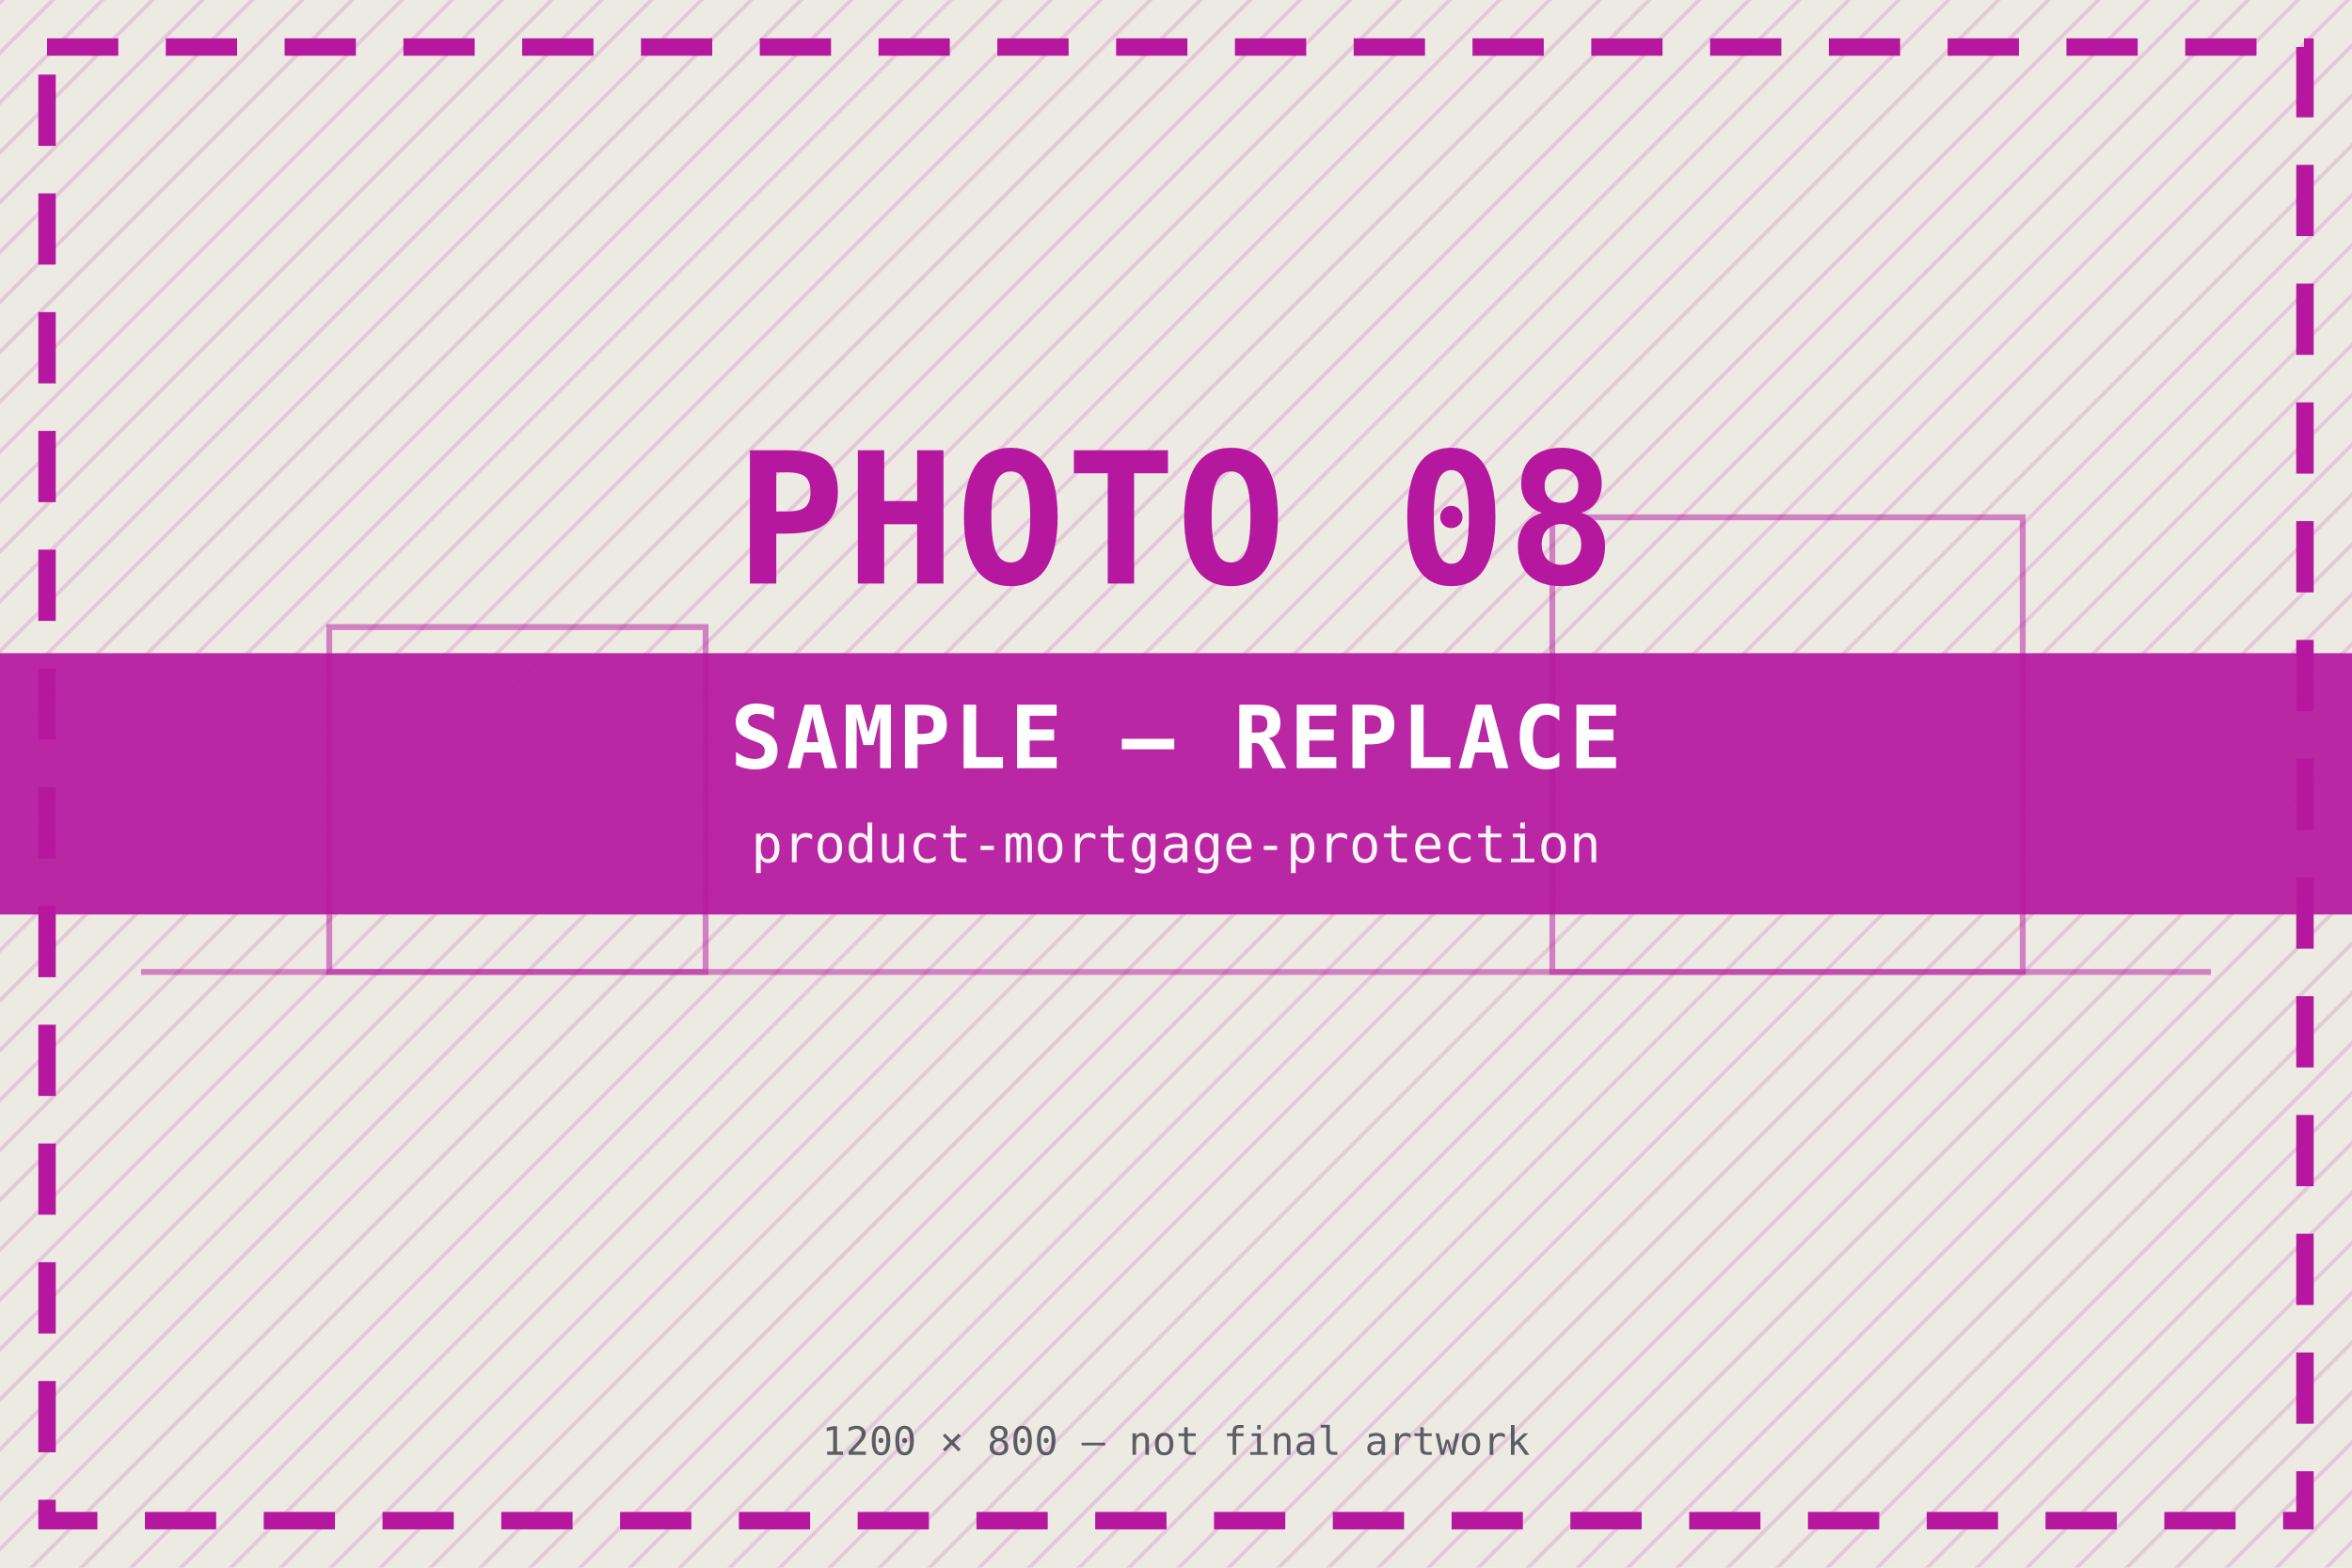
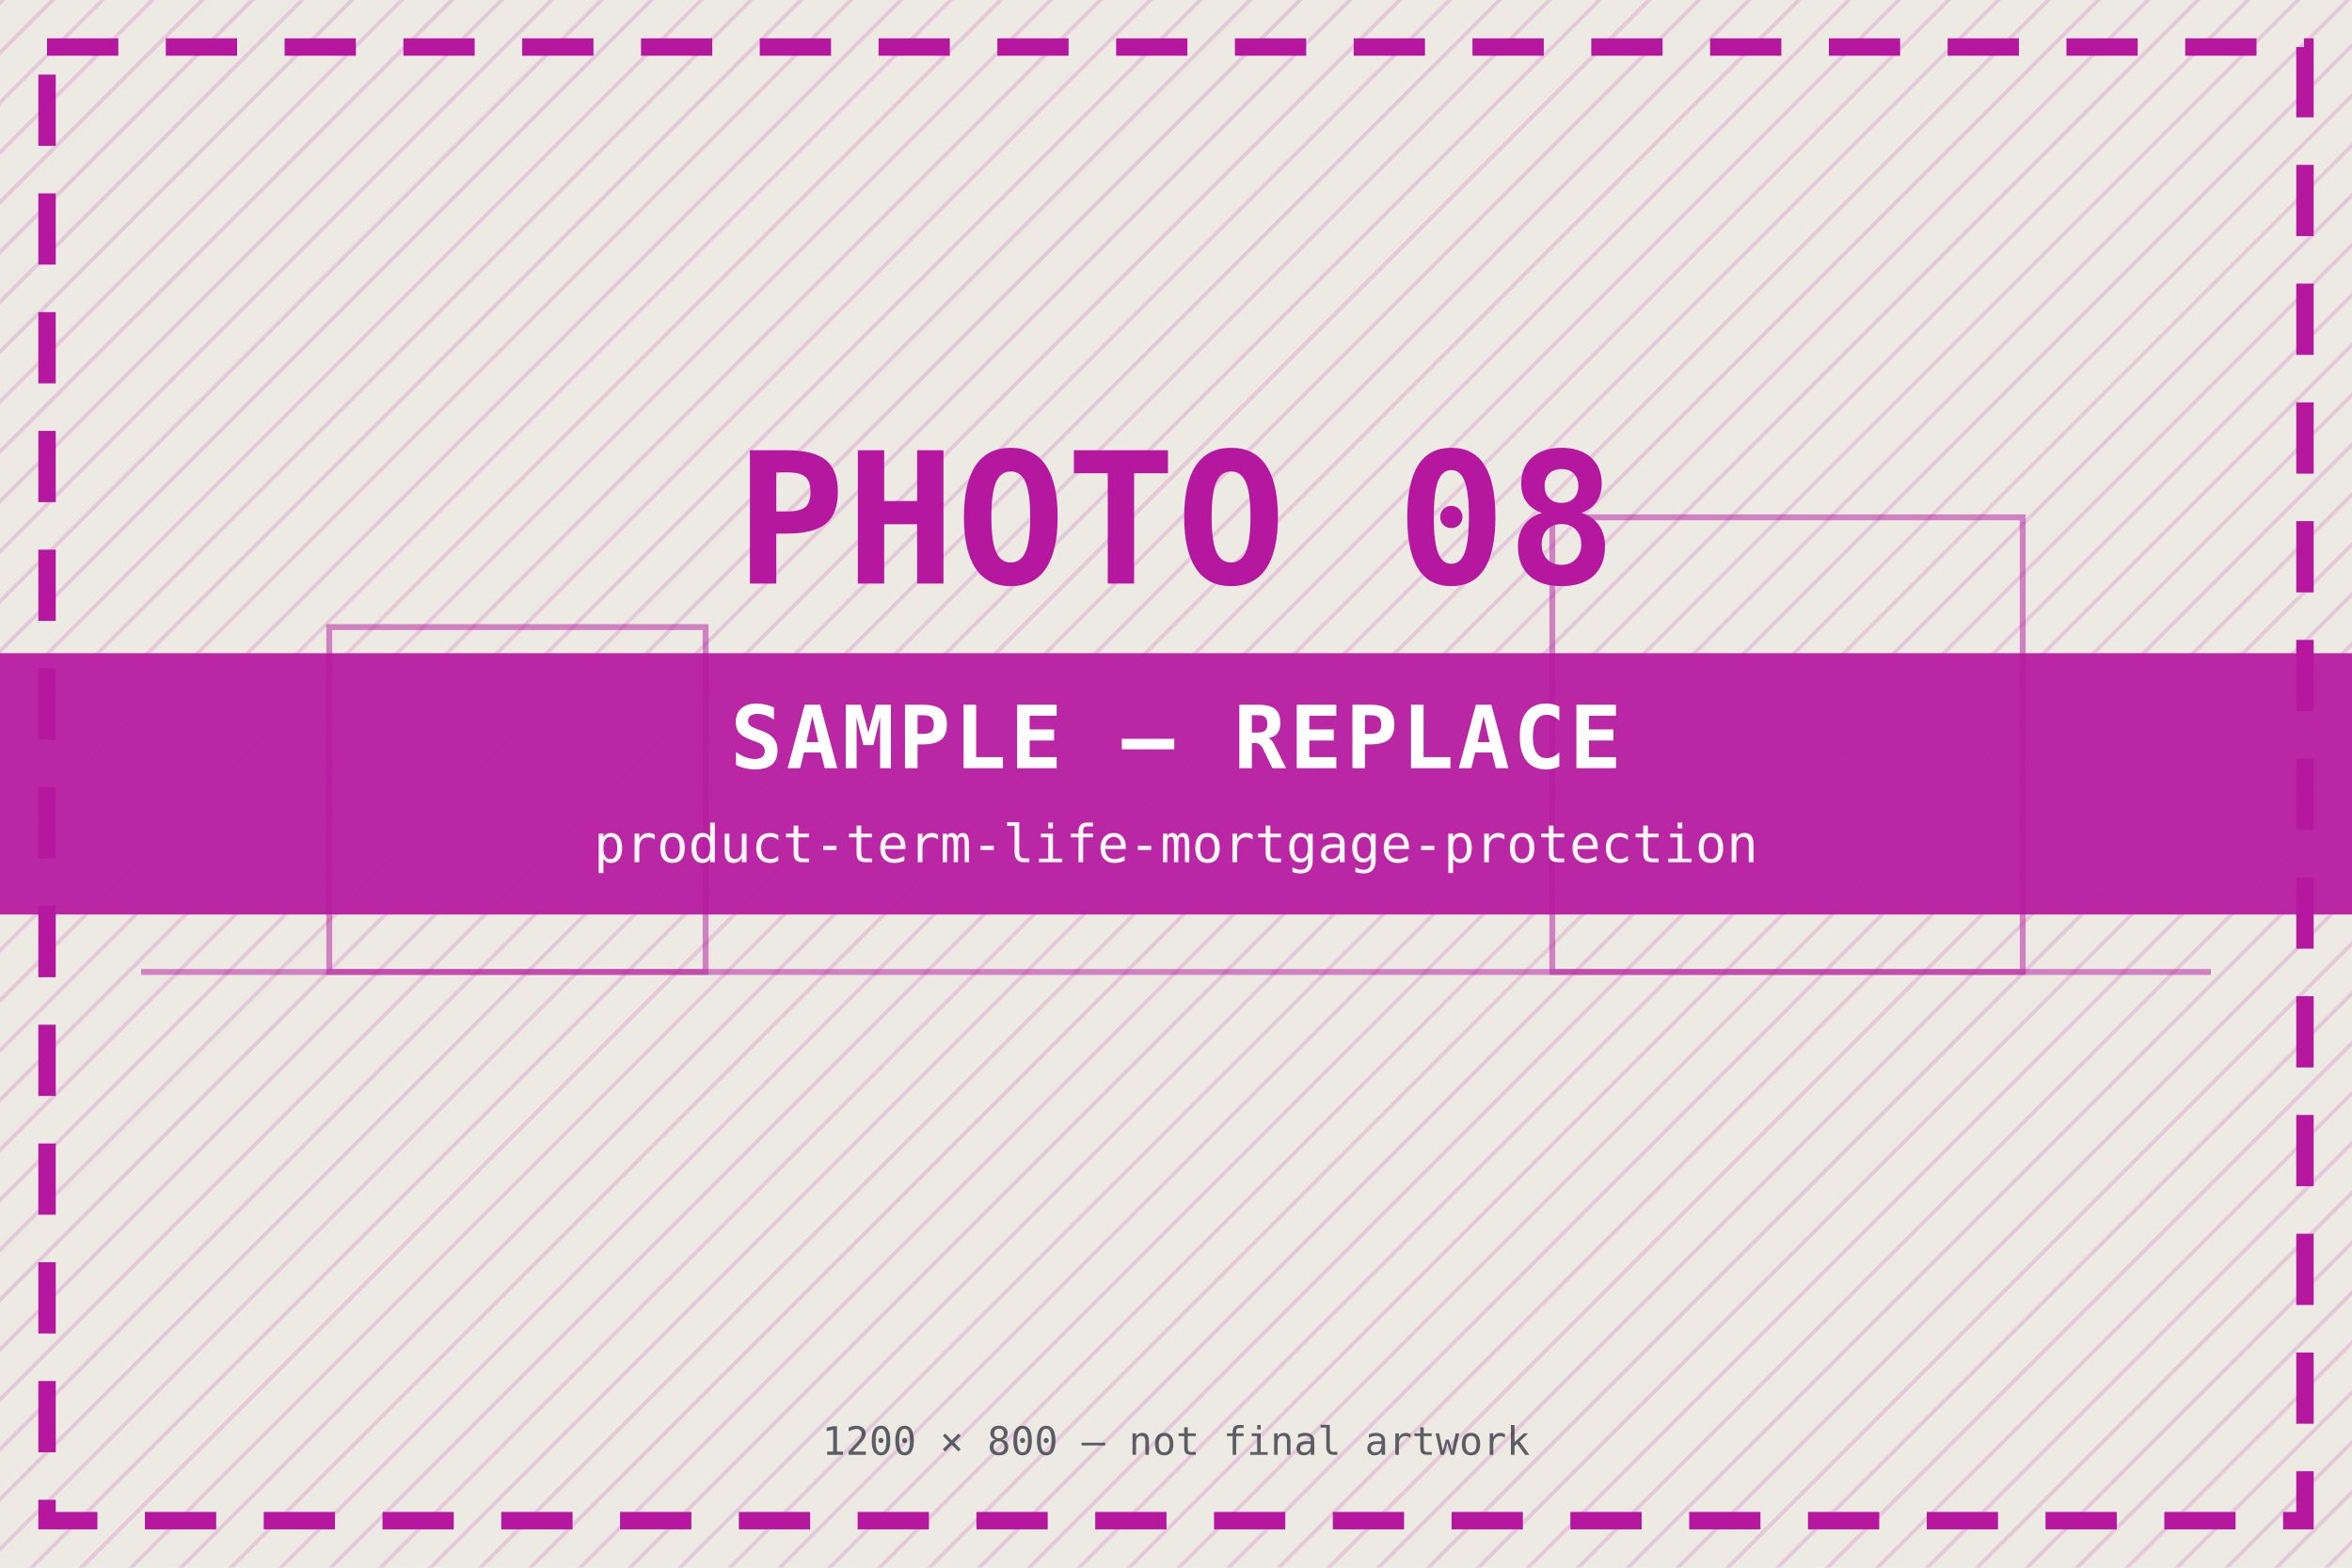
<svg xmlns="http://www.w3.org/2000/svg" width="1200" height="800" viewBox="0 0 1200 800" role="img" aria-label="Sample placeholder, replace before launch">
  <defs>
    <pattern id="hatch" width="18" height="18" patternUnits="userSpaceOnUse" patternTransform="rotate(45)">
      <line x1="0" y1="0" x2="0" y2="18" stroke="#B5179E" stroke-width="4" opacity="0.16" />
    </pattern>
  </defs>
  <rect width="1200" height="800" fill="#EDEAE4" />
  <rect width="1200" height="800" fill="url(#hatch)" />
  <line x1="72" y1="496" x2="1128" y2="496" stroke="#B5179E" stroke-width="3" fill="none" opacity="0.5" />
  <rect x="168" y="320" width="192" height="176" stroke="#B5179E" stroke-width="3" fill="none" opacity="0.5" />
  <rect x="792" y="264" width="240" height="232" stroke="#B5179E" stroke-width="3" fill="none" opacity="0.5" />
  <rect x="24" y="24" width="1152" height="752" fill="none" stroke="#B5179E" stroke-width="8.889" stroke-dasharray="36.364 24.242" />
  <rect x="0" y="333.333" width="1200" height="133.333" fill="#B5179E" opacity="0.92" />
  <text x="600" y="297.778" text-anchor="middle" font-family="ui-monospace, SFMono-Regular, Menlo, monospace" font-size="93.333" font-weight="700" fill="#B5179E">PHOTO 08</text>
  <text x="600" y="392" text-anchor="middle" font-family="ui-monospace, SFMono-Regular, Menlo, monospace" font-size="44.444" font-weight="700" fill="#FFFFFF" letter-spacing="1.778">SAMPLE — REPLACE</text>
-   <text x="600" y="440" text-anchor="middle" font-family="ui-monospace, SFMono-Regular, Menlo, monospace" font-size="26.667" fill="#FFFFFF" opacity="0.95">product-mortgage-protection</text>
+   <text x="600" y="440" text-anchor="middle" font-family="ui-monospace, SFMono-Regular, Menlo, monospace" font-size="26.667" fill="#FFFFFF" opacity="0.95">product-term-life-mortgage-protection</text>
  <text x="600" y="742.4" text-anchor="middle" font-family="ui-monospace, SFMono-Regular, Menlo, monospace" font-size="20" fill="#2A2F3A" opacity="0.75">1200 × 800 — not final artwork</text>
</svg>
